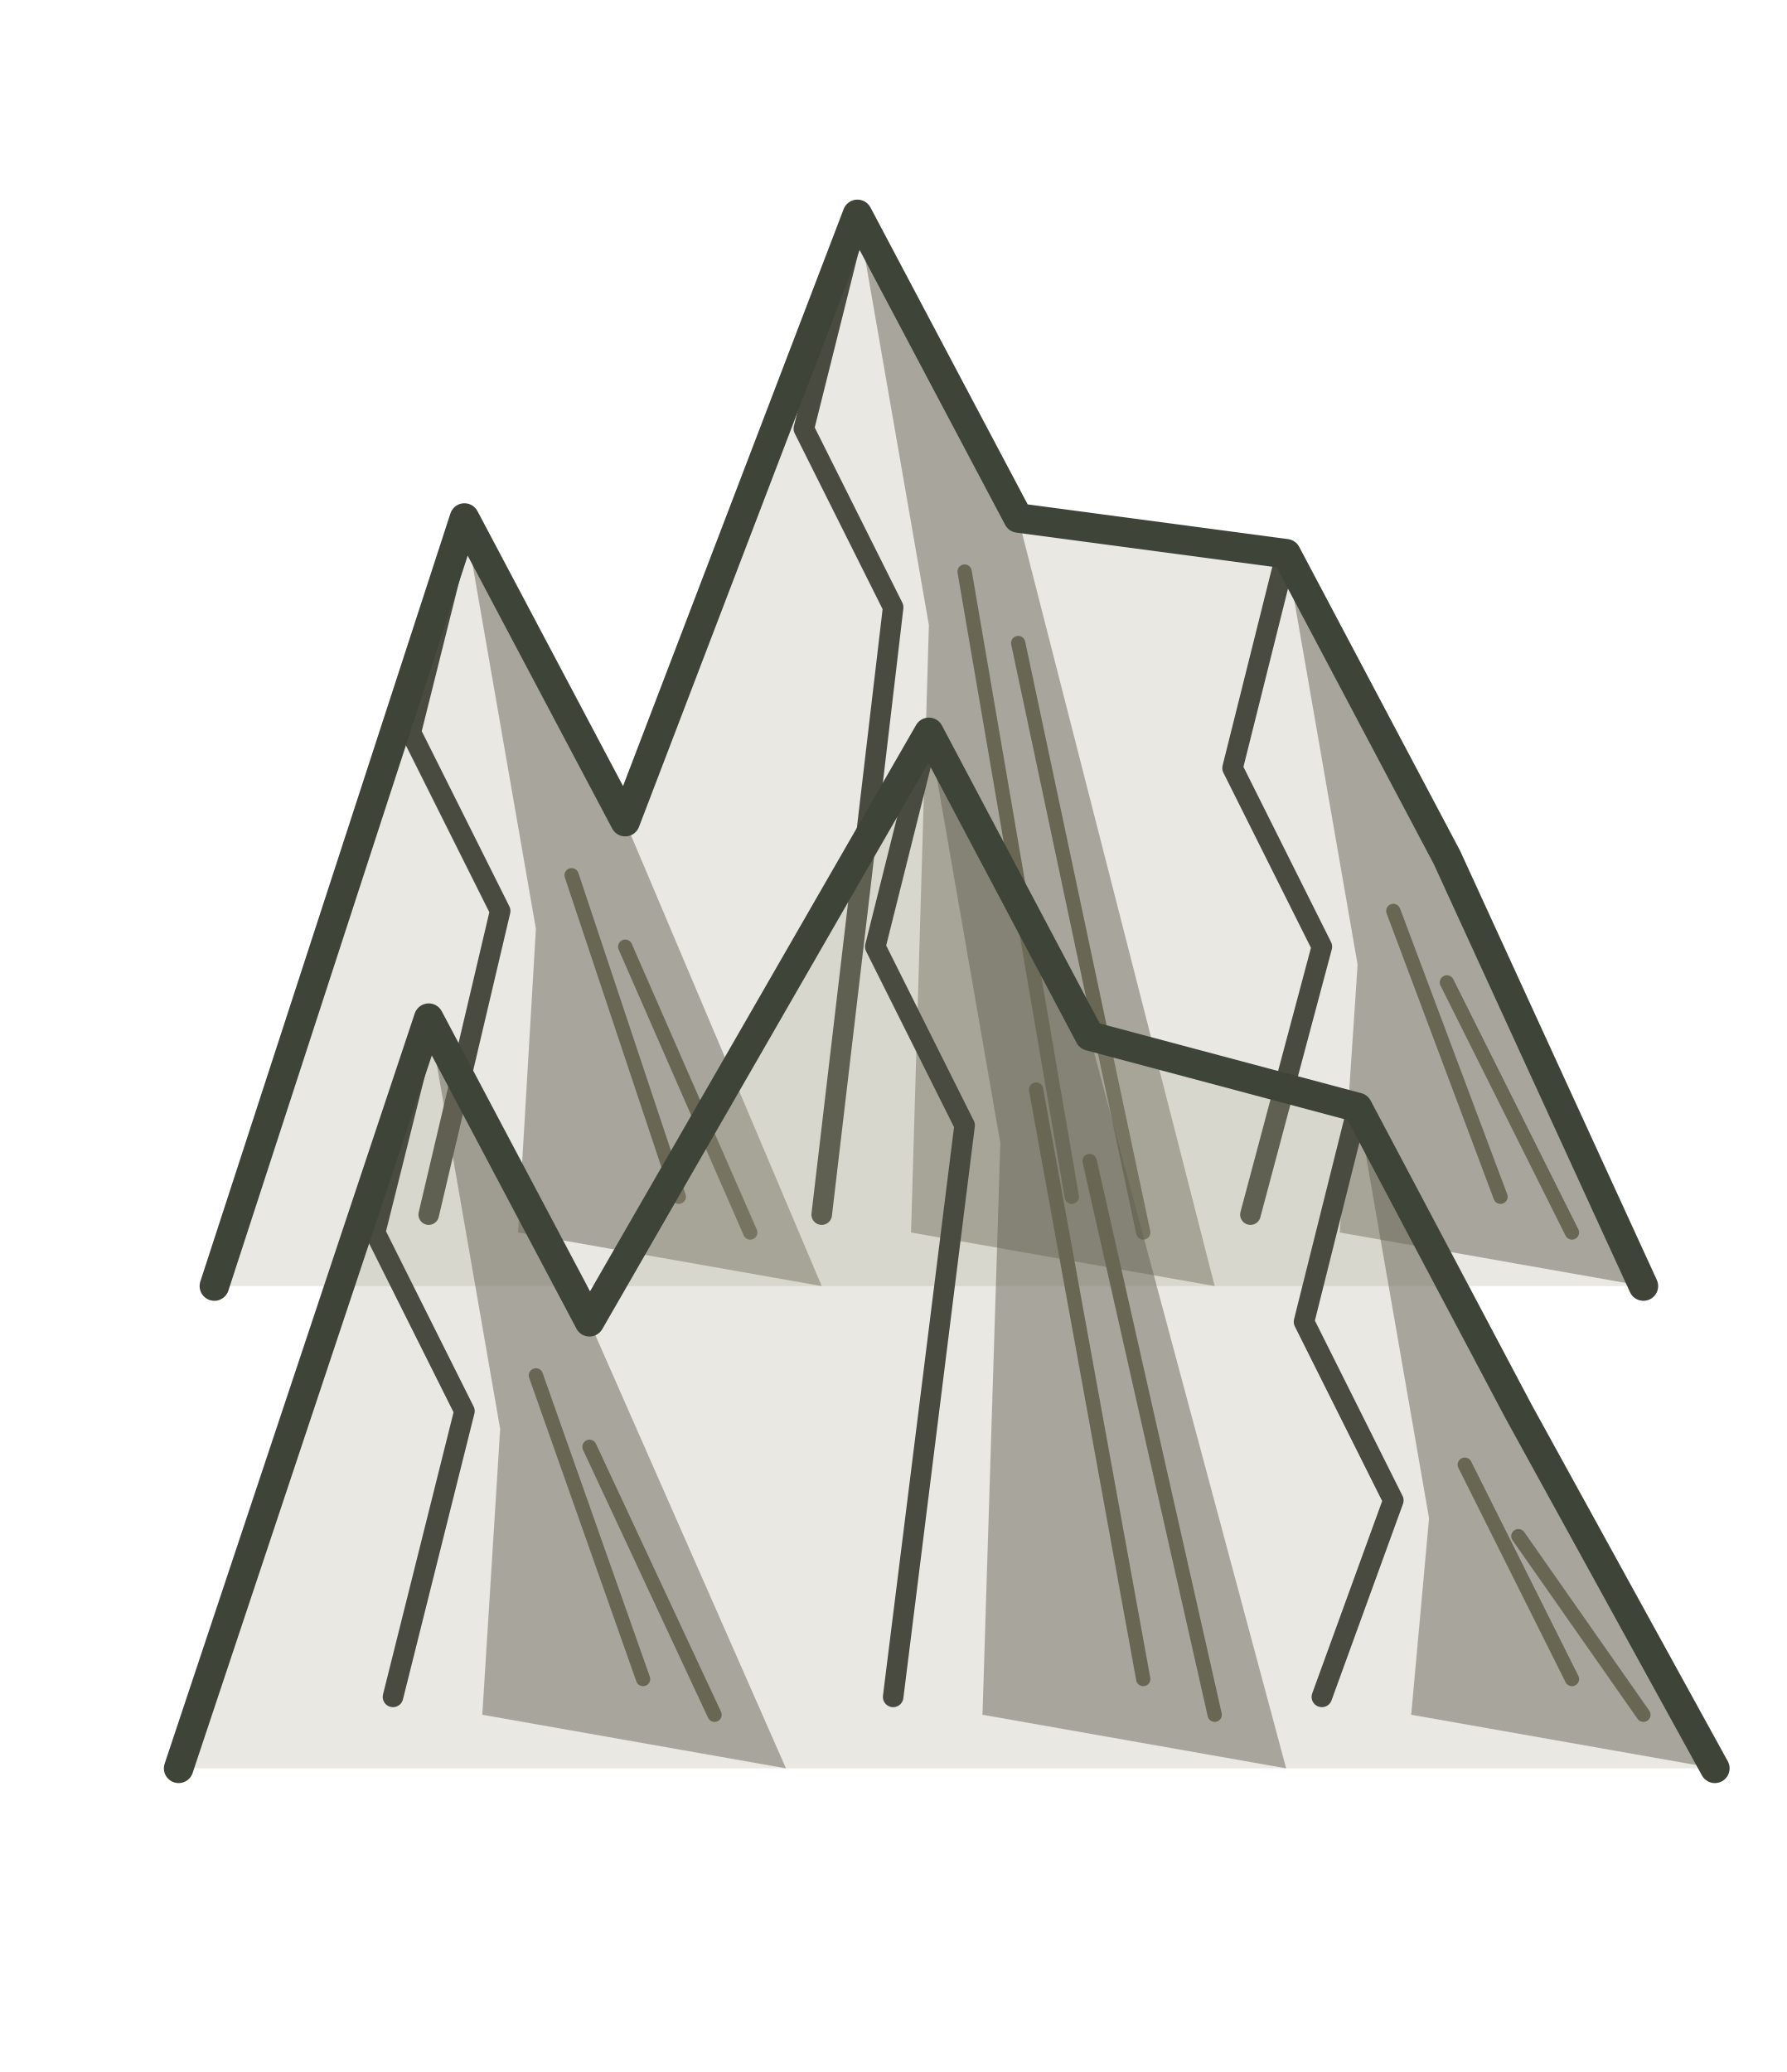
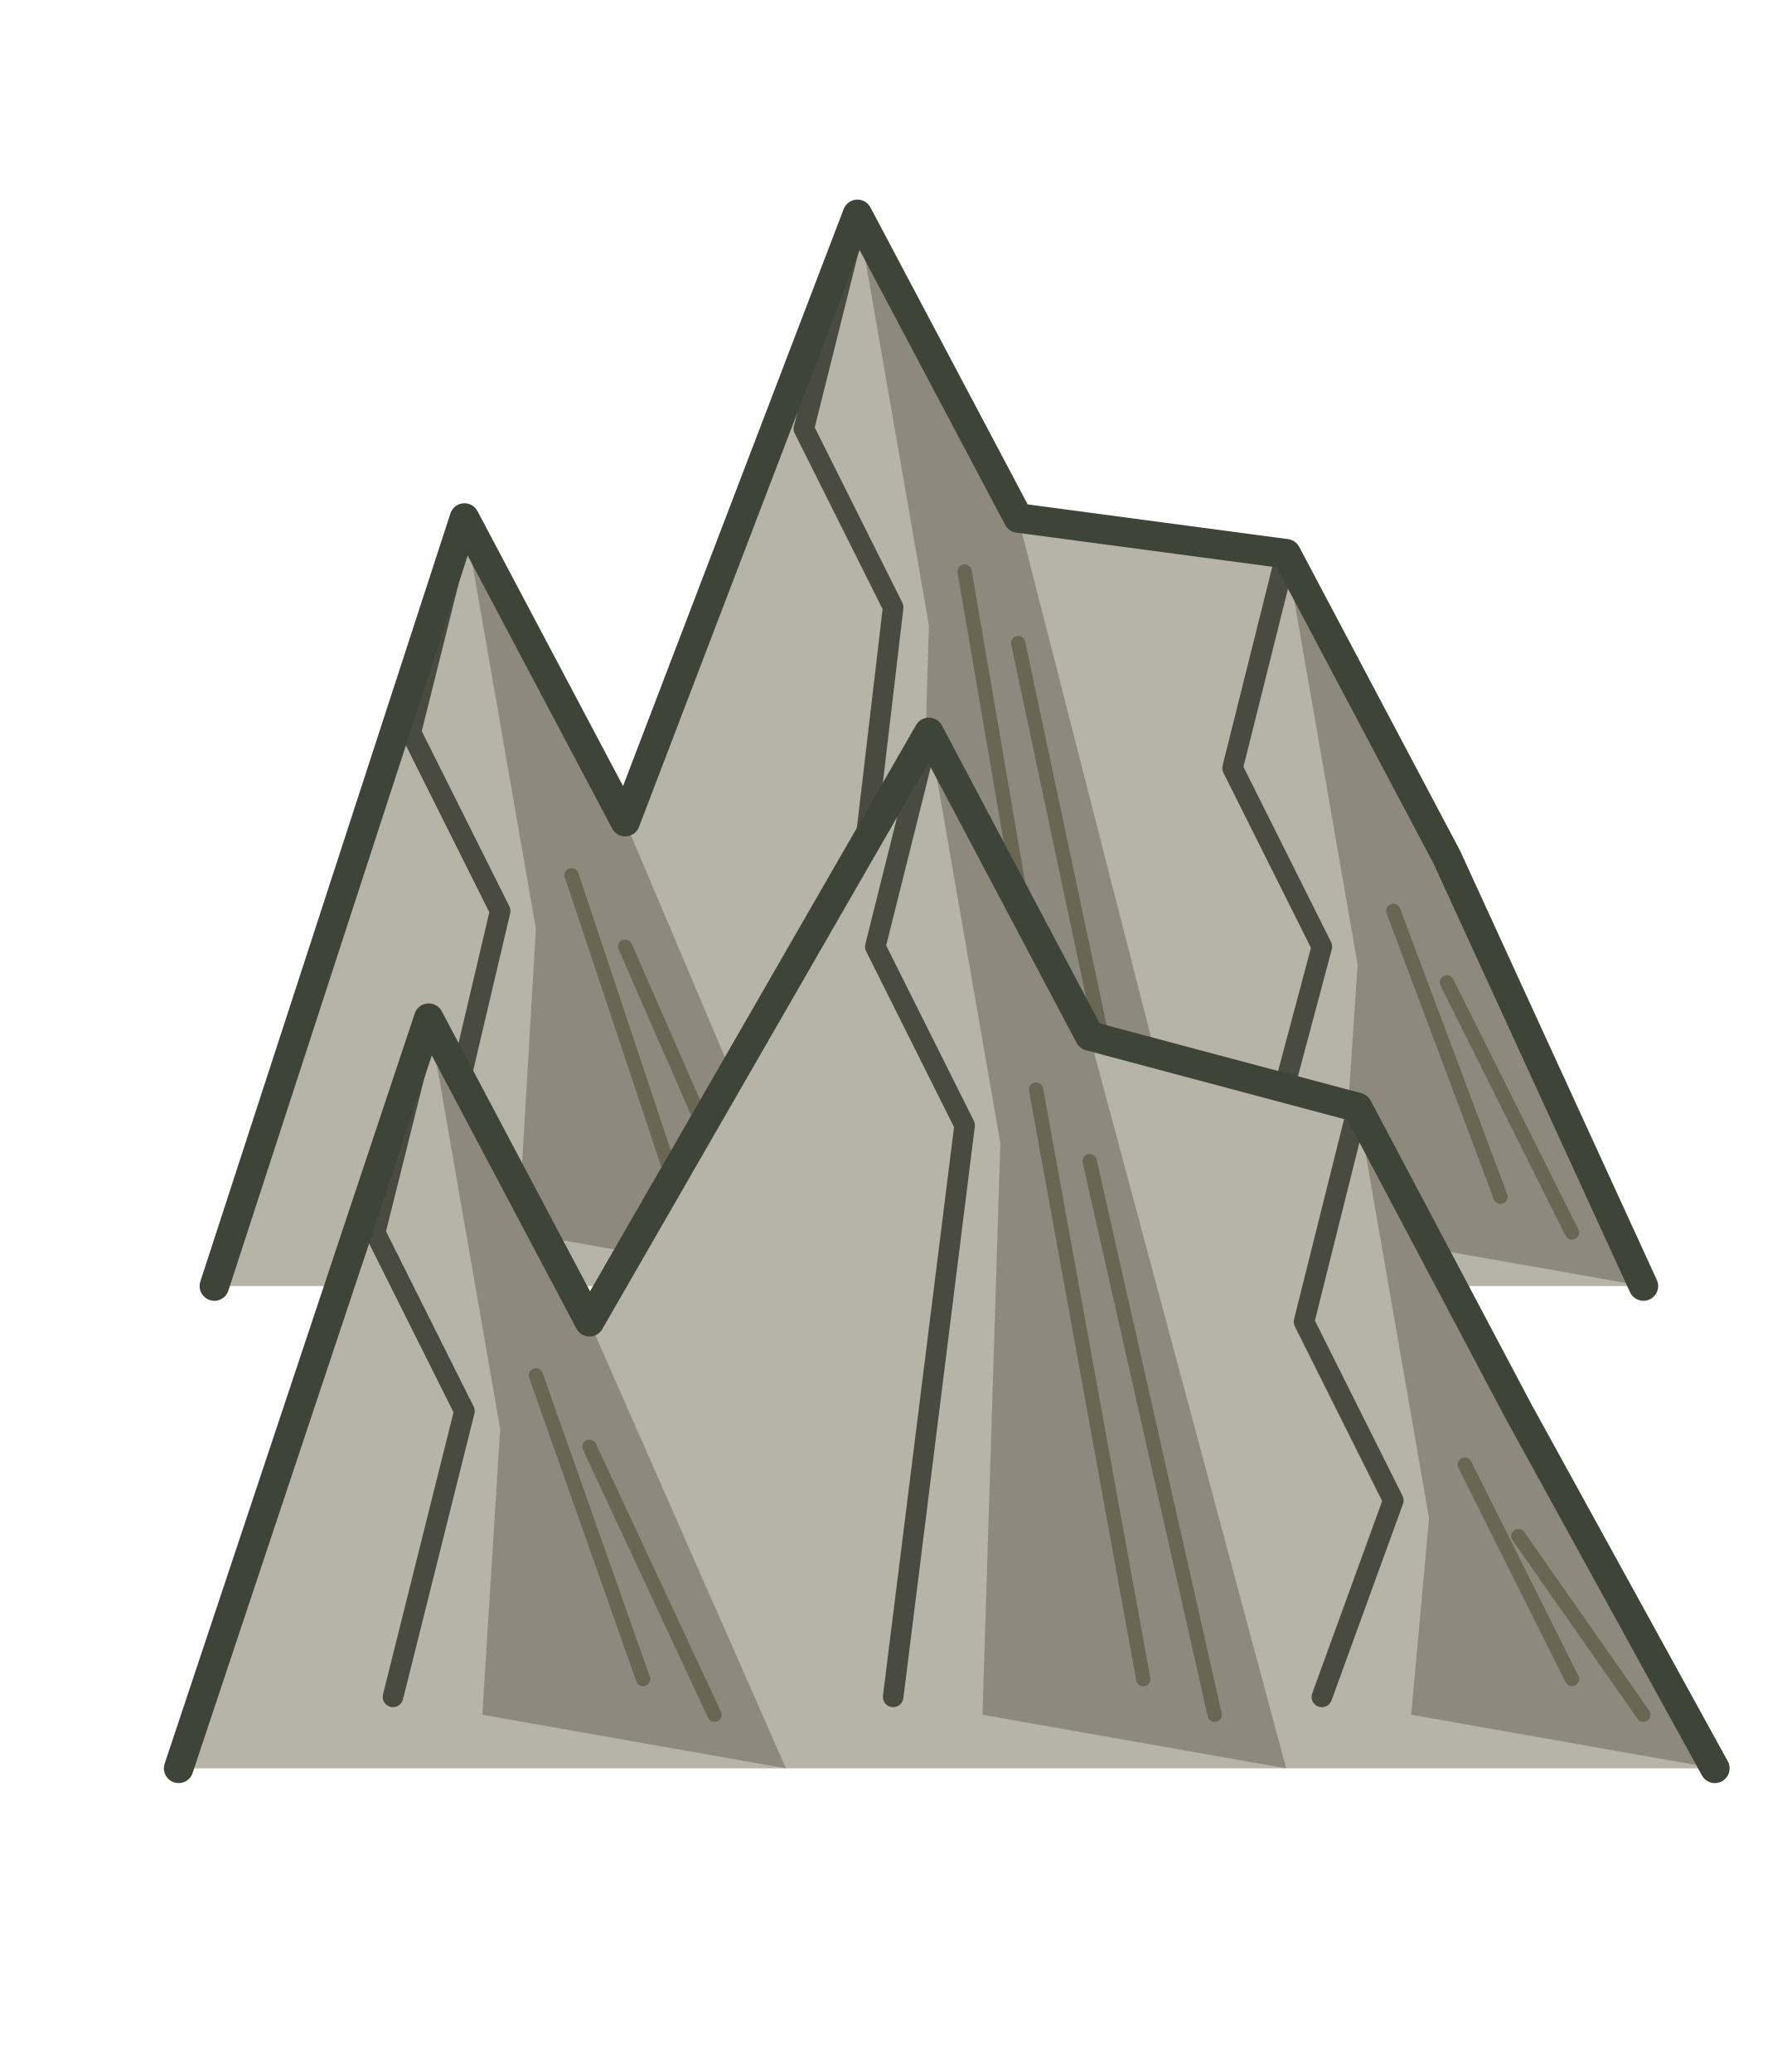
<svg xmlns="http://www.w3.org/2000/svg" viewBox="0 0 100 116">
-   <path d="M12 72L26 29L35 46L48 12L57 29L72 31L81 48L92 72Z" fill="#A4A08A" stroke="none" stroke-width="0" opacity="0.24" stroke-linecap="round" stroke-linejoin="round" />
+   <path d="M12 72L26 29L35 46L48 12L57 29L72 31L81 48L92 72Z" fill="#B6B3A7" stroke="none" stroke-width="0" opacity="1" stroke-linecap="round" stroke-linejoin="round" />
  <path d="M26 29L35 46L46 72L29 69L30 52Z" fill="#615F50" stroke="none" stroke-width="0" opacity="0.48" stroke-linecap="round" stroke-linejoin="round" />
  <path d="M26 29L23 41L28 51L24 68" fill="none" stroke="#4A4B40" stroke-width="1.15" opacity="1" stroke-linecap="round" stroke-linejoin="round" />
  <path d="M32 49L38 67M35 53L42 69" fill="none" stroke="#696654" stroke-width="0.8" opacity="1" stroke-linecap="round" stroke-linejoin="round" />
  <path d="M48 12L57 29L68 72L51 69L52 35Z" fill="#615F50" stroke="none" stroke-width="0" opacity="0.48" stroke-linecap="round" stroke-linejoin="round" />
  <path d="M48 12L45 24L50 34L46 68" fill="none" stroke="#4A4B40" stroke-width="1.15" opacity="1" stroke-linecap="round" stroke-linejoin="round" />
  <path d="M54 32L60 67M57 36L64 69" fill="none" stroke="#696654" stroke-width="0.8" opacity="1" stroke-linecap="round" stroke-linejoin="round" />
  <path d="M72 31L81 48L92 72L75 69L76 54Z" fill="#615F50" stroke="none" stroke-width="0" opacity="0.48" stroke-linecap="round" stroke-linejoin="round" />
  <path d="M72 31L69 43L74 53L70 68" fill="none" stroke="#4A4B40" stroke-width="1.15" opacity="1" stroke-linecap="round" stroke-linejoin="round" />
  <path d="M78 51L84 67M81 55L88 69" fill="none" stroke="#696654" stroke-width="0.8" opacity="1" stroke-linecap="round" stroke-linejoin="round" />
  <path d="M12 72L26 29L35 46L48 12L57 29L72 31L81 48L92 72" fill="none" stroke="#3E4437" stroke-width="1.65" opacity="1" stroke-linecap="round" stroke-linejoin="round" />
-   <path d="M10 99L24 57L33 74L52 41L61 58L76 62L85 79L96 99Z" fill="#A4A08A" stroke="none" stroke-width="0" opacity="0.24" stroke-linecap="round" stroke-linejoin="round" />
+   <path d="M10 99L24 57L33 74L52 41L61 58L76 62L85 79L96 99Z" fill="#B6B3A7" stroke="none" stroke-width="0" opacity="1" stroke-linecap="round" stroke-linejoin="round" />
  <path d="M24 57L33 74L44 99L27 96L28 80Z" fill="#615F50" stroke="none" stroke-width="0" opacity="0.48" stroke-linecap="round" stroke-linejoin="round" />
  <path d="M24 57L21 69L26 79L22 95" fill="none" stroke="#4A4B40" stroke-width="1.15" opacity="1" stroke-linecap="round" stroke-linejoin="round" />
  <path d="M30 77L36 94M33 81L40 96" fill="none" stroke="#696654" stroke-width="0.8" opacity="1" stroke-linecap="round" stroke-linejoin="round" />
  <path d="M52 41L61 58L72 99L55 96L56 64Z" fill="#615F50" stroke="none" stroke-width="0" opacity="0.48" stroke-linecap="round" stroke-linejoin="round" />
  <path d="M52 41L49 53L54 63L50 95" fill="none" stroke="#4A4B40" stroke-width="1.15" opacity="1" stroke-linecap="round" stroke-linejoin="round" />
  <path d="M58 61L64 94M61 65L68 96" fill="none" stroke="#696654" stroke-width="0.8" opacity="1" stroke-linecap="round" stroke-linejoin="round" />
  <path d="M76 62L85 79L96 99L79 96L80 85Z" fill="#615F50" stroke="none" stroke-width="0" opacity="0.48" stroke-linecap="round" stroke-linejoin="round" />
  <path d="M76 62L73 74L78 84L74 95" fill="none" stroke="#4A4B40" stroke-width="1.15" opacity="1" stroke-linecap="round" stroke-linejoin="round" />
  <path d="M82 82L88 94M85 86L92 96" fill="none" stroke="#696654" stroke-width="0.8" opacity="1" stroke-linecap="round" stroke-linejoin="round" />
  <path d="M10 99L24 57L33 74L52 41L61 58L76 62L85 79L96 99" fill="none" stroke="#3E4437" stroke-width="1.65" opacity="1" stroke-linecap="round" stroke-linejoin="round" />
</svg>
